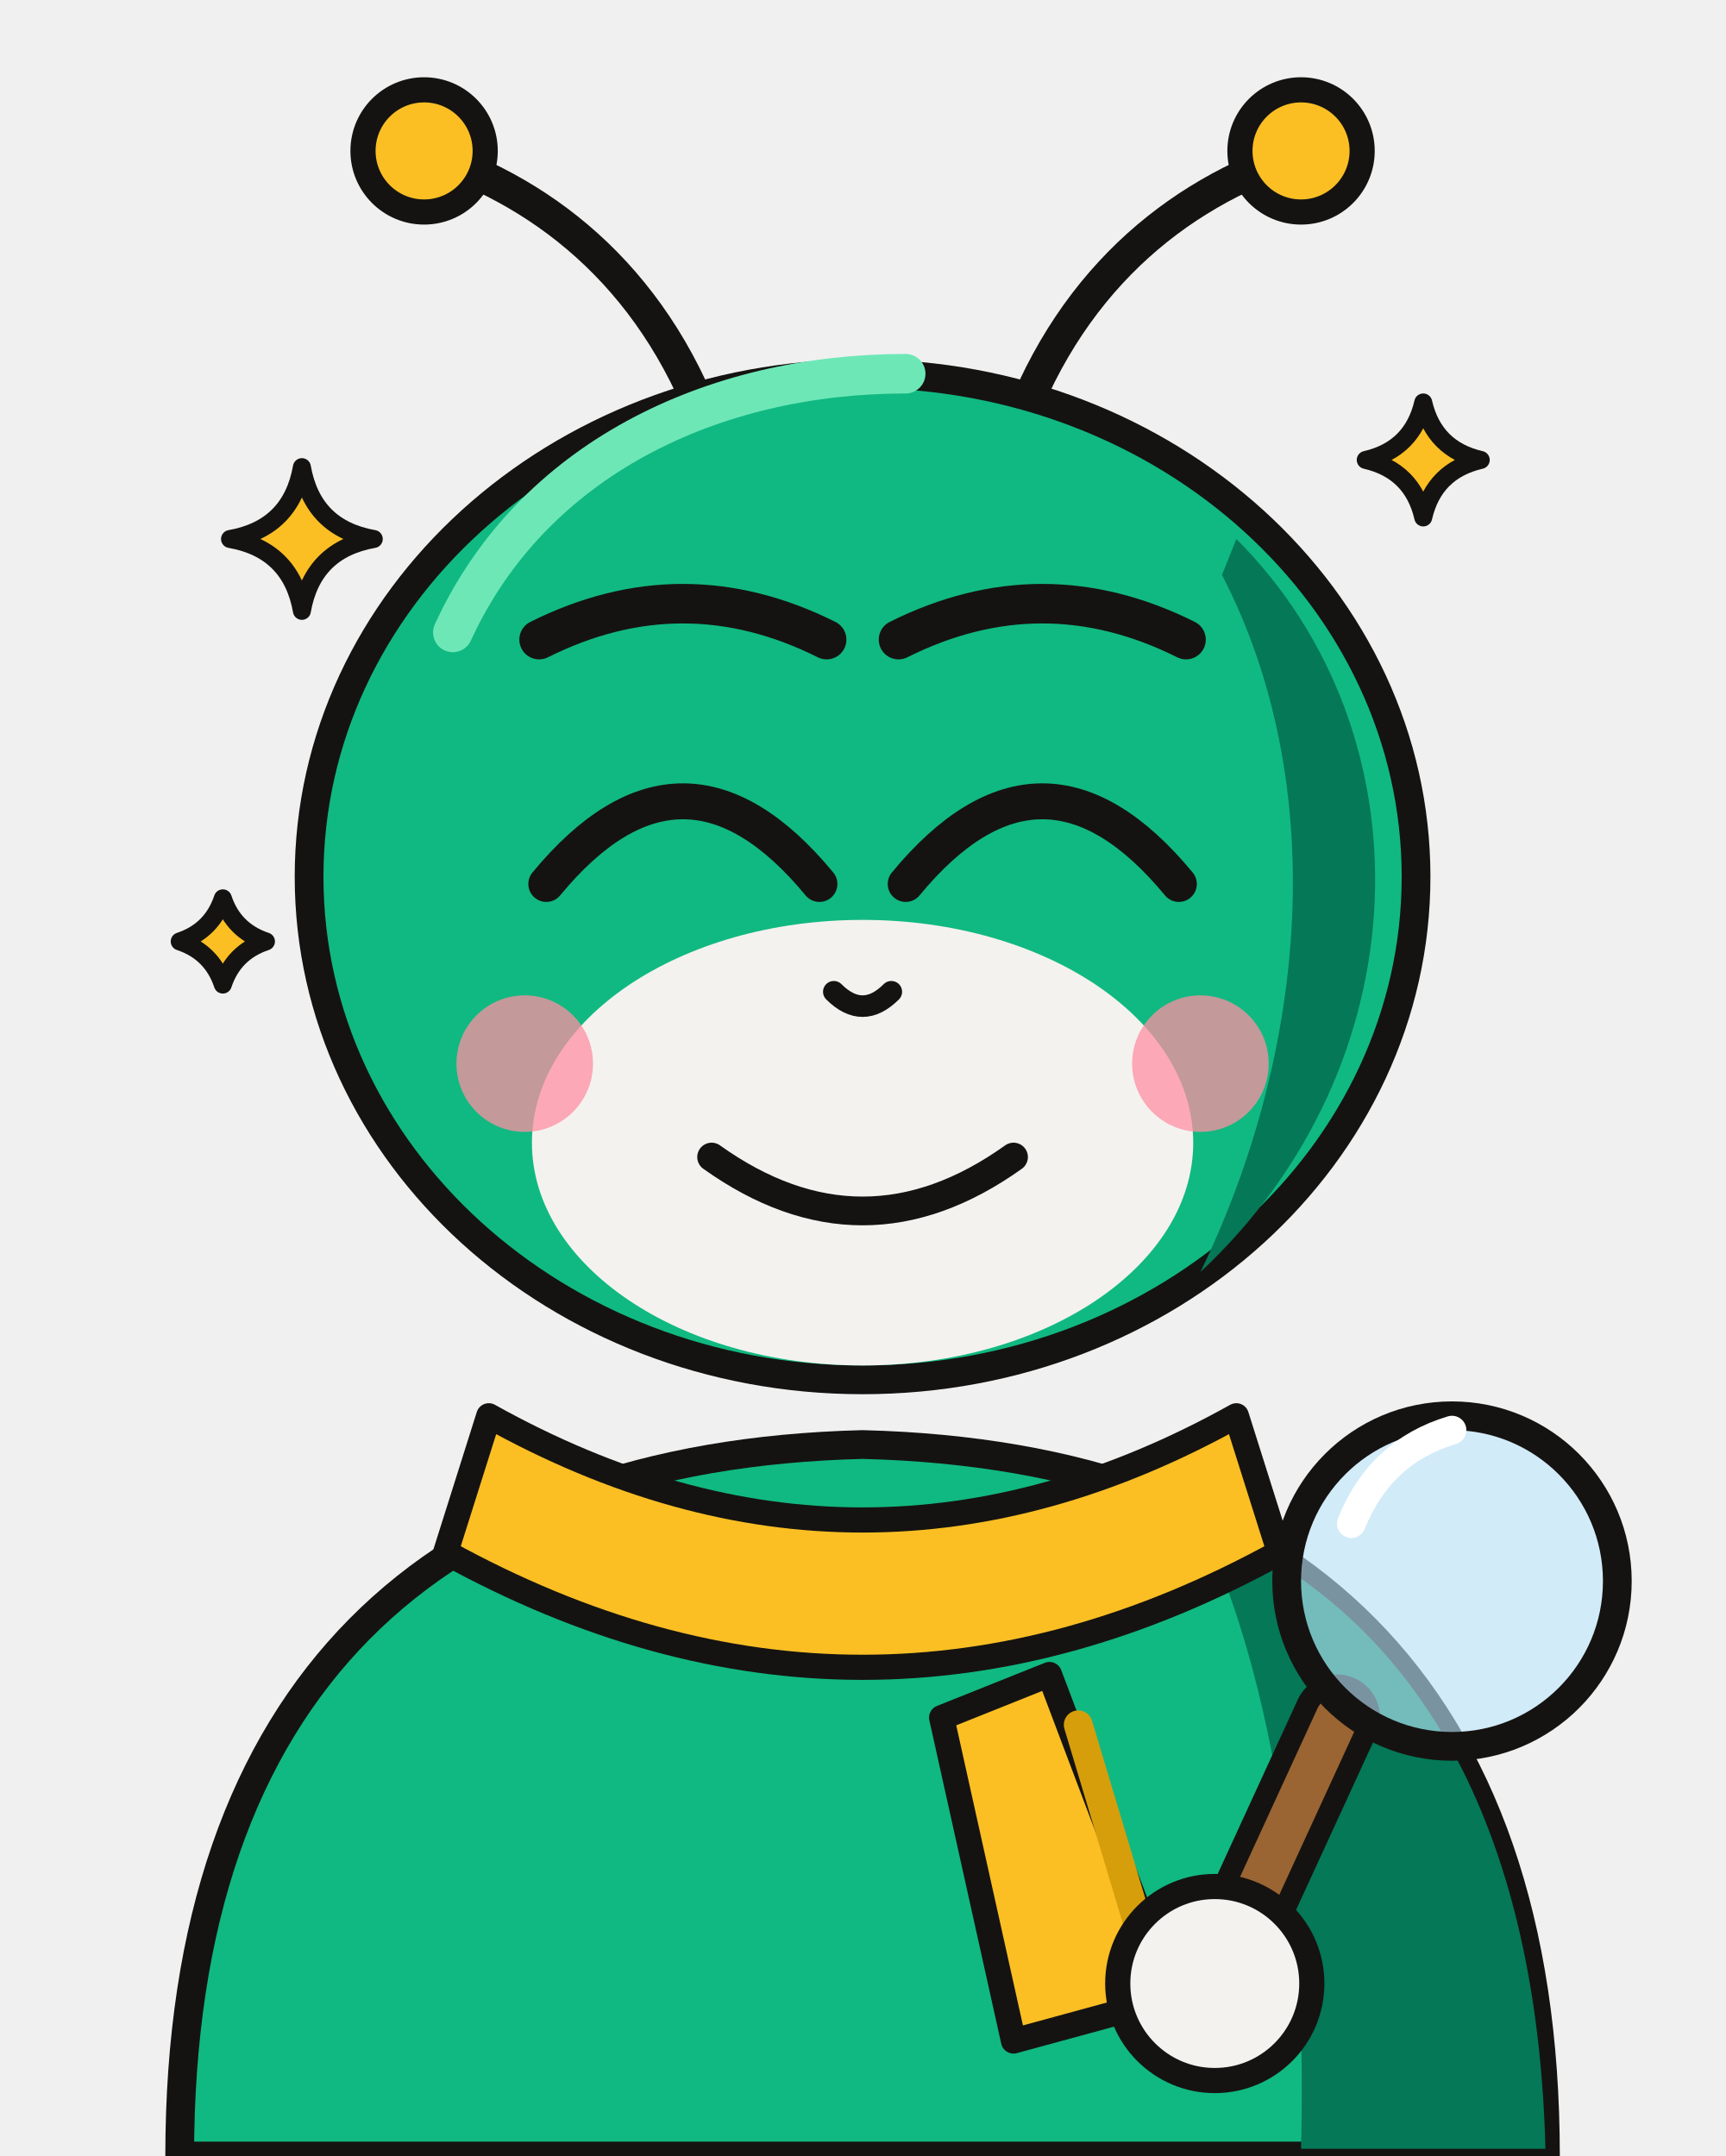
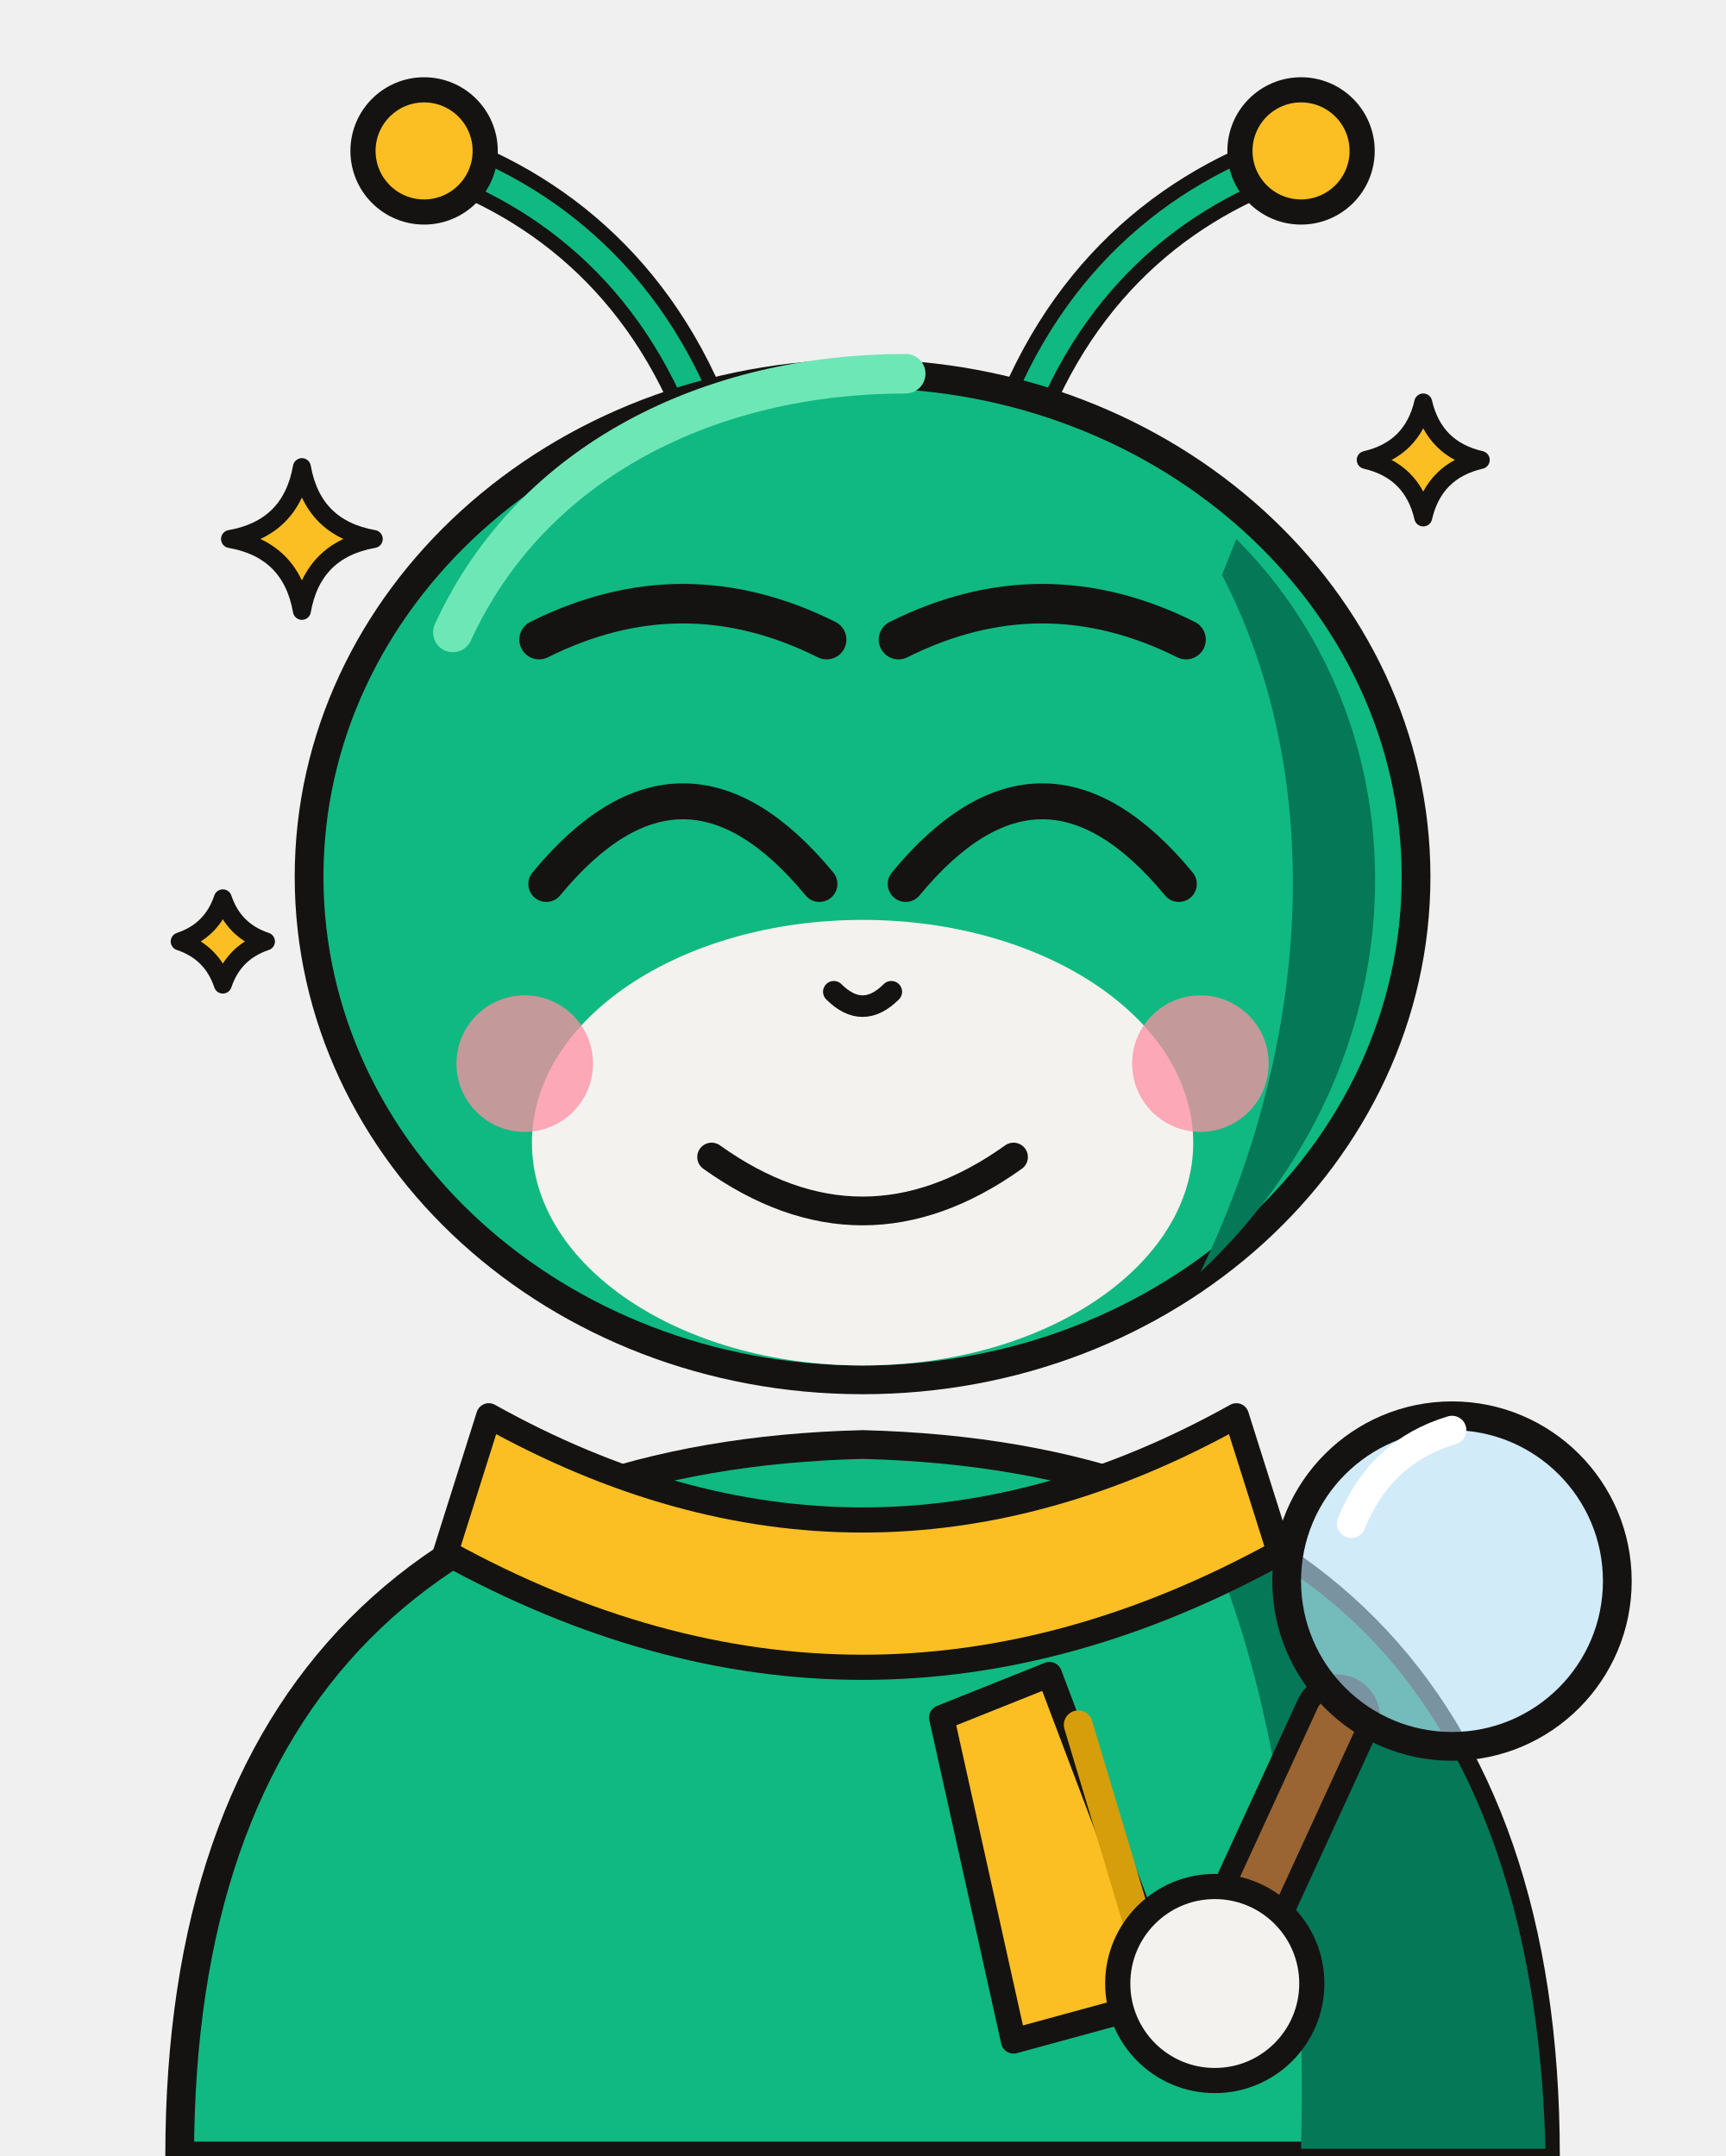
<svg xmlns="http://www.w3.org/2000/svg" width="480" height="600" viewBox="0 0 480 600" stroke-linejoin="round" stroke-linecap="round">
  <path d="M50 600 C50 470 120 405 240 402 C360 405 430 470 430 600 Z" fill="#10B981" stroke="#151311" stroke-width="8" />
  <path d="M334 424 C402 452 428 520 430 598 L362 598 C364 522 352 462 334 424 Z" fill="#047857" />
  <path d="M136 394 Q240 452 344 394 L356 432 Q240 496 124 432 Z" fill="#FBBF24" stroke="#151311" stroke-width="7" />
  <path d="M292 466 L326 556 L282 568 L262 478 Z" fill="#FBBF24" stroke="#151311" stroke-width="7" />
  <path d="M300 480 L318 540" stroke="#D69E0B" stroke-width="8" fill="none" />
  <g transform="">
-     <path d="M200 128 C186 82 156 56 122 44" fill="none" stroke="#151311" stroke-width="9" />
+     <path d="M200 128 C186 82 156 56 122 44" fill="none" stroke="#151311" stroke-width="15" />
+     <path d="M200 128 C186 82 156 56 122 44" fill="none" stroke="#10B981" stroke-width="7" />
    <circle cx="118" cy="42" r="17" fill="#FBBF24" stroke="#151311" stroke-width="7" />
-     <path d="M280 128 C294 82 324 56 358 44" fill="none" stroke="#151311" stroke-width="9" />
+     <path d="M280 128 C294 82 324 56 358 44" fill="none" stroke="#151311" stroke-width="15" />
+     <path d="M280 128 C294 82 324 56 358 44" fill="none" stroke="#10B981" stroke-width="7" />
    <circle cx="362" cy="42" r="17" fill="#FBBF24" stroke="#151311" stroke-width="7" />
    <ellipse cx="240" cy="244" rx="154" ry="140" fill="#10B981" stroke="#151311" stroke-width="8" />
    <path d="M344 150 C398 204 396 296 334 354 C364 292 370 218 340 160 Z" fill="#047857" />
    <path d="M126 176 C148 128 198 104 252 104" fill="none" stroke="#6EE7B7" stroke-width="11" />
    <ellipse cx="240" cy="318" rx="92" ry="62" fill="#F4F2EE" />
    <circle cx="146" cy="296" r="19" fill="#FF8FA3" fill-opacity=".75" />
    <circle cx="334" cy="296" r="19" fill="#FF8FA3" fill-opacity=".75" />
    <path d="M152 246 Q190 200 228 246" fill="none" stroke="#151311" stroke-width="10" />
    <path d="M252 246 Q290 200 328 246" fill="none" stroke="#151311" stroke-width="10" />
    <path d="M150 178 Q190 158 230 178" fill="none" stroke="#151311" stroke-width="11" />
    <path d="M250 178 Q290 158 330 178" fill="none" stroke="#151311" stroke-width="11" />
    <path d="M232 276 Q240 284 248 276" fill="none" stroke="#151311" stroke-width="6" />
    <path d="M198 322 Q240 352 282 322" fill="none" stroke="#151311" stroke-width="8" />
  </g>
  <path d="M338 552 L372 478" fill="none" stroke="#151311" stroke-width="24" />
  <path d="M338 552 L372 478" fill="none" stroke="#9A6532" stroke-width="12" />
  <circle cx="404" cy="440" r="46" fill="#BEE8FF" fill-opacity=".6" stroke="#151311" stroke-width="8" />
  <path d="M376 424 Q384 404 404 398" fill="none" stroke="#FFFFFF" stroke-width="8" />
  <circle cx="338" cy="552" r="27" fill="#F4F2EE" stroke="#151311" stroke-width="7" />
  <path d="M84 130 Q87 147 104 150 Q87 153 84 170 Q81 153 64 150 Q81 147 84 130 Z" fill="#FBBF24" stroke="#151311" stroke-width="5" />
  <path d="M396 112 Q399 125 412 128 Q399 131 396 144 Q393 131 380 128 Q393 125 396 112 Z" fill="#FBBF24" stroke="#151311" stroke-width="5" />
  <path d="M62 250 Q65 259 74 262 Q65 265 62 274 Q59 265 50 262 Q59 259 62 250 Z" fill="#FBBF24" stroke="#151311" stroke-width="5" />
</svg>
